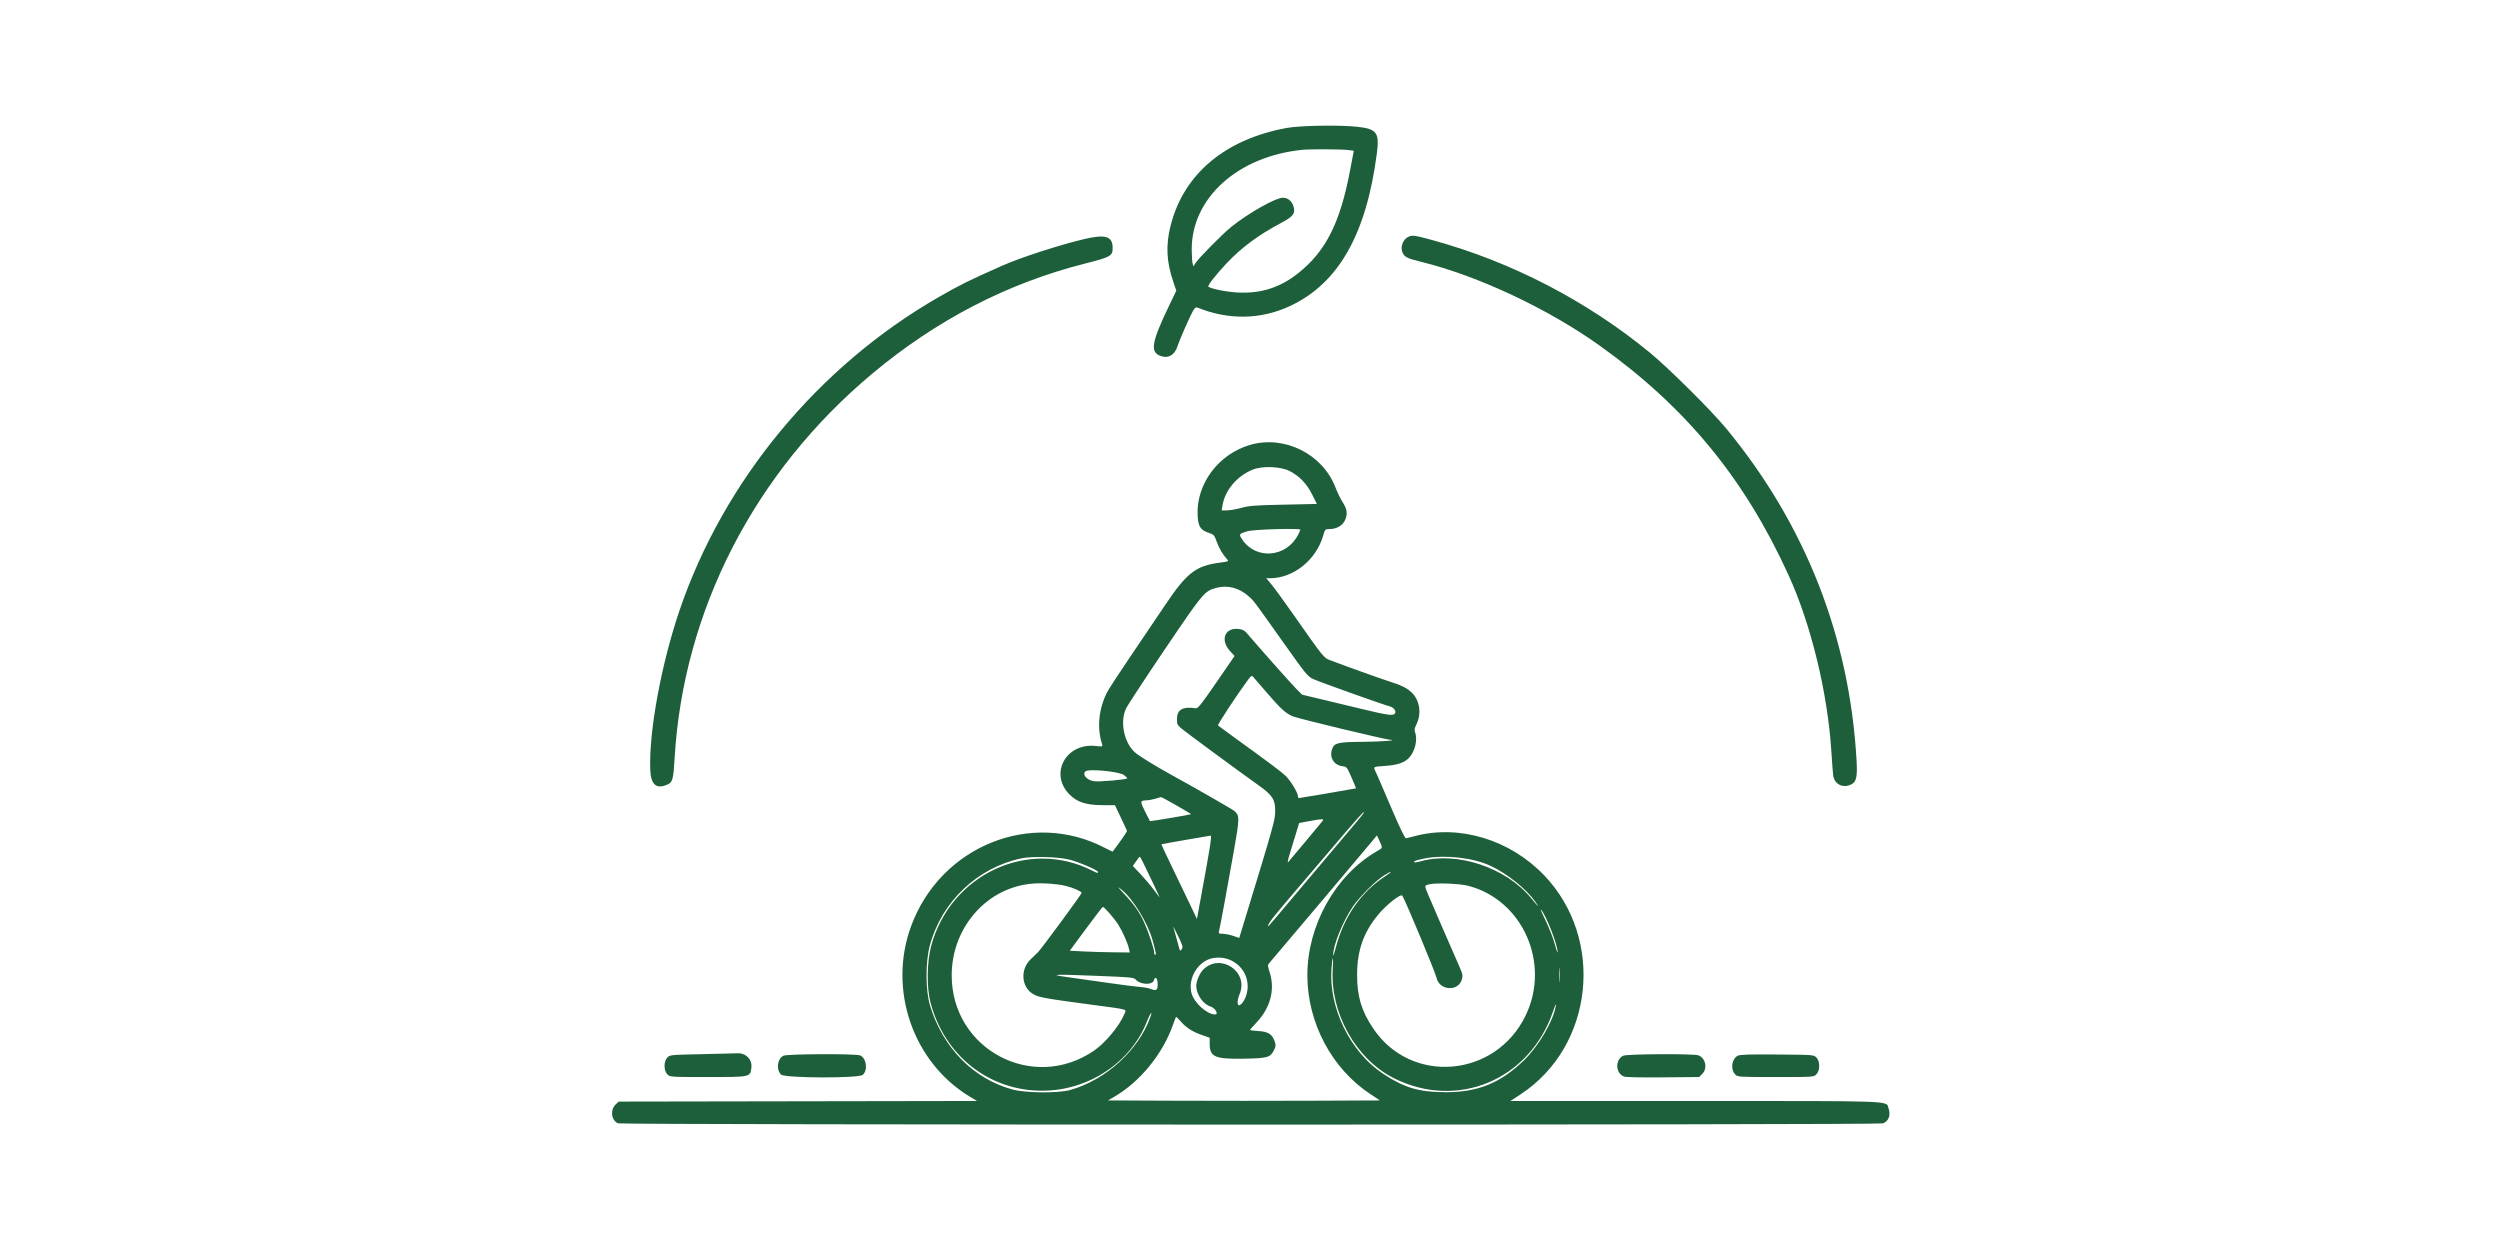
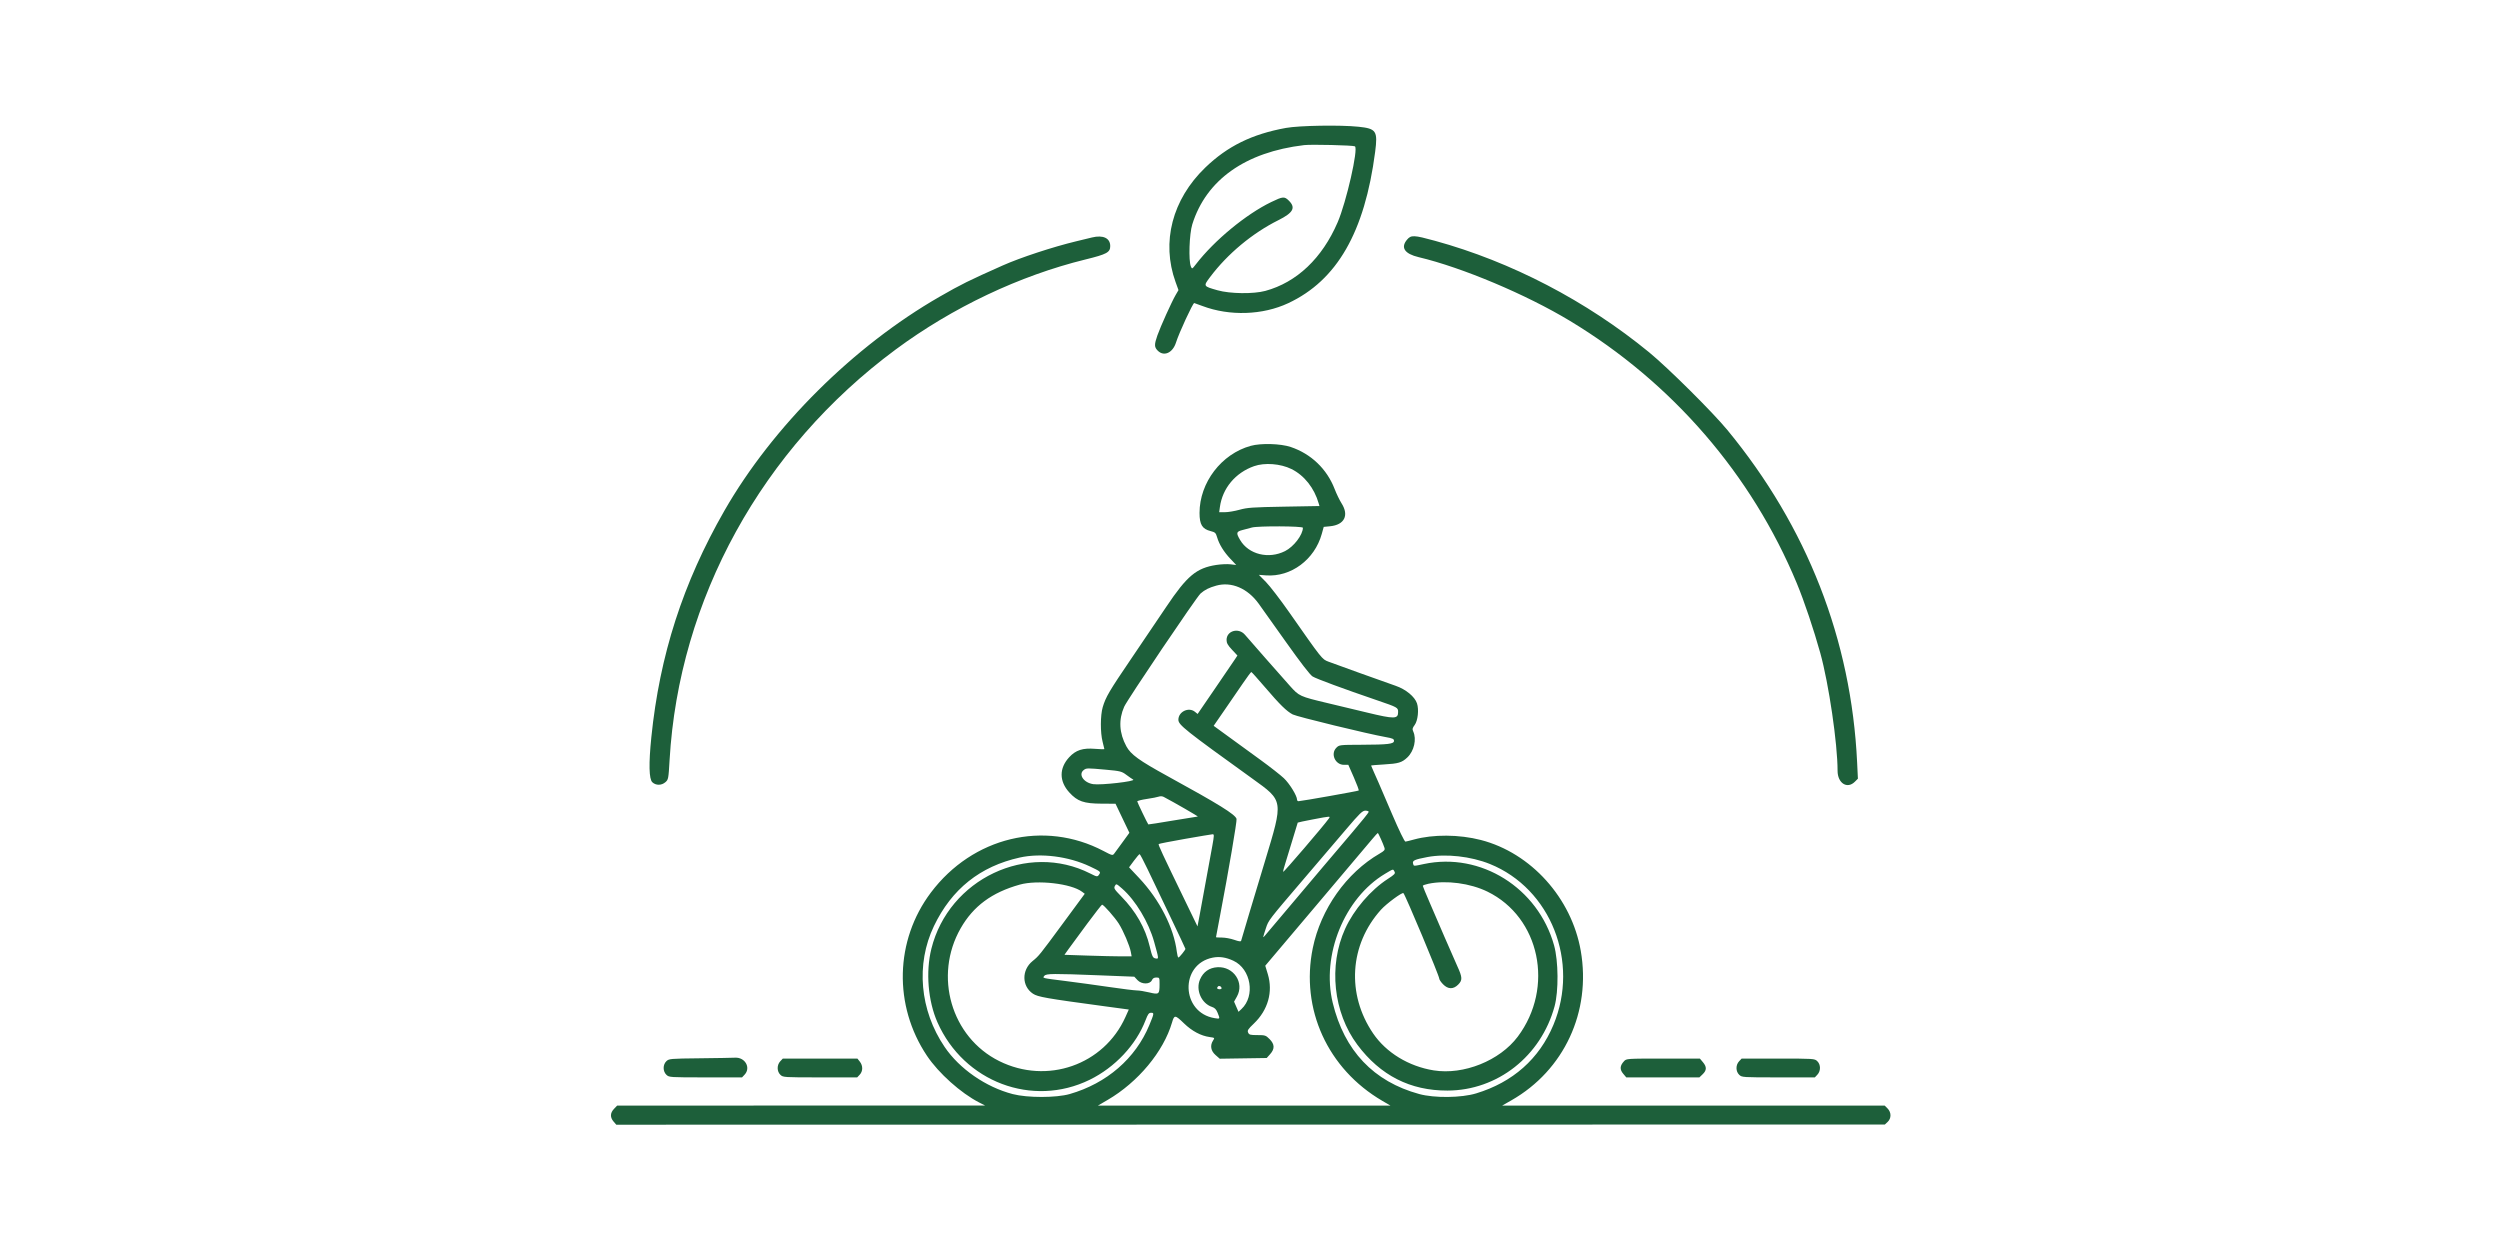
- <svg xmlns="http://www.w3.org/2000/svg" width="1000" height="500" viewBox="-317.8 -70.4 2137.5 1068.8">
-   <path d="M 782.500 38.982 C 729.520 48.616, 693.976 78.587, 682.967 122.909 C 678.823 139.593, 679.547 153.497, 685.466 170.899 L 687.934 178.156 681.602 191.328 C 667.075 221.545, 665.463 230.207, 673.725 233.658 C 680.707 236.576, 686.507 233.479, 689.007 225.500 C 690.592 220.440, 699.763 199.576, 702.328 195.194 C 703.701 192.848, 704.734 192.079, 705.882 192.546 C 732.576 203.419, 760.244 202.949, 785.325 191.195 C 826.644 171.832, 850.434 129.926, 859.427 60.662 C 861.737 42.869, 859.392 39.760, 842.306 37.962 C 827.015 36.353, 793.845 36.919, 782.500 38.982 M 796 57.666 C 740.434 63.150, 700.711 99.085, 701.117 143.500 C 701.162 148.450, 701.503 153.588, 701.875 154.917 L 702.551 157.334 704.455 154.417 C 707.398 149.906, 727.728 129.365, 735.112 123.440 C 749.674 111.756, 772.868 98.667, 779.009 98.667 C 783.211 98.667, 786.766 101.488, 788.077 105.863 C 789.970 112.182, 788.105 114.648, 776.996 120.515 C 758.276 130.401, 743.445 141.427, 730.863 154.815 C 722.020 164.224, 714.492 173.825, 715.314 174.647 C 717.139 176.472, 730.850 179.222, 740.552 179.708 C 760.418 180.703, 776.708 175.491, 792.174 163.190 C 815.764 144.428, 827.990 120.229, 836.476 75.500 L 839.701 58.500 834.600 57.849 C 829.353 57.179, 802.234 57.050, 796 57.666 M 609.500 133.943 C 587.928 139.036, 554.444 149.920, 538.500 157.020 C 509.368 169.994, 503.255 173.021, 484.861 183.582 C 381.900 242.697, 300.879 340.615, 263.178 451.500 C 247.538 497.500, 236.879 555.504, 238.144 587.735 C 238.641 600.387, 243.142 604.474, 252.345 600.629 C 257.298 598.560, 257.875 596.564, 258.991 577.632 C 266.422 451.595, 327.272 333.279, 427.960 249.093 C 482.948 203.117, 543.527 171.776, 609.980 154.924 C 632.056 149.326, 633.500 148.502, 633.500 141.495 C 633.500 131.662, 627.353 129.728, 609.500 133.943 M 886 132.273 C 881.995 134.264, 879.580 140.197, 881.010 144.529 C 882.564 149.240, 884.535 150.314, 897.491 153.513 C 945.989 165.487, 1005.884 193.629, 1050.033 225.185 C 1123.647 277.803, 1173.549 338.434, 1211.351 421.188 C 1230.690 463.525, 1244.916 522.150, 1248.070 572.500 C 1248.655 581.850, 1249.341 590.917, 1249.594 592.649 C 1250.655 599.927, 1257.301 603.573, 1264.229 600.678 C 1269.437 598.502, 1270.430 594.582, 1269.575 579.585 C 1263.559 474.130, 1225.860 378.165, 1158.179 296.021 C 1145.629 280.789, 1108.758 244.172, 1092.706 230.999 C 1038.785 186.750, 974.394 153.409, 907.356 135.028 C 891.332 130.634, 889.715 130.425, 886 132.273 M 751.269 309.925 C 724.126 317.688, 704.938 343.279, 706.156 370.092 C 706.591 379.668, 708.521 382.778, 715.489 385.128 C 720.066 386.672, 720.426 387.062, 722.472 392.713 C 724.566 398.497, 727.391 403.324, 731.167 407.568 C 733.004 409.633, 732.995 409.637, 724.687 410.748 C 704.661 413.428, 696.817 419.513, 678.831 446.322 C 672.123 456.320, 658.657 476.249, 648.906 490.609 C 639.155 504.969, 630.063 518.919, 628.702 521.609 C 621.559 535.729, 619.988 551.953, 624.424 565.786 C 625.150 568.049, 625.094 568.065, 618.709 567.411 C 593.875 564.867, 579.522 590.483, 595.889 608.137 C 602.523 615.291, 610.373 617.983, 624.795 618.048 L 635.500 618.097 640.500 628.641 C 643.250 634.441, 645.629 639.532, 645.788 639.956 C 646.005 640.537, 639.905 649.395, 633.546 657.732 C 633.448 657.860, 630.473 656.450, 626.934 654.599 C 564.008 621.680, 486.358 653.034, 461.165 721.533 C 441.222 775.756, 462.728 837.994, 511.575 867.419 L 517.489 870.981 364.325 871.240 L 211.161 871.500 208.632 873.876 C 203.644 878.562, 204.825 887.820, 210.702 890.097 C 214.335 891.504, 1288.409 891.556, 1292.109 890.149 C 1296.988 888.294, 1298.911 883.289, 1296.986 877.456 C 1294.709 870.559, 1306.029 871, 1131.356 871 L 973.649 871 982.627 865.085 C 1044.806 824.122, 1054.571 732.565, 1002.568 678.129 C 973.269 647.458, 929.724 634.311, 891.497 644.594 C 888.199 645.481, 884.929 646.273, 884.231 646.354 C 883.476 646.441, 878.878 636.972, 872.891 623 C 859.496 591.738, 860.024 592.960, 858.274 589.214 C 856.325 585.044, 856.021 585.227, 866.022 584.544 C 876.753 583.811, 882.812 581.821, 886.783 577.724 C 892.027 572.314, 894.489 562.046, 892.069 555.680 C 891.364 553.827, 891.645 552.203, 893.225 549.009 C 897.809 539.744, 896.158 528.473, 889.231 521.744 C 885.263 517.890, 880.065 515.336, 869.633 512.114 C 863.795 510.311, 831.868 498.854, 819.500 494.124 C 813.912 491.987, 814.132 492.261, 787.661 454.500 C 779.950 443.500, 771.662 432.137, 769.243 429.250 L 764.845 424 768.213 424 C 788.037 424, 807.459 408.430, 813.483 387.707 C 815.111 382.107, 815.211 382, 818.821 381.978 C 825.219 381.940, 830.447 378.840, 832.417 373.916 C 834.560 368.561, 833.961 364.907, 829.891 358.490 C 828.195 355.815, 825.540 350.335, 823.991 346.312 C 813.014 317.807, 780.532 301.555, 751.269 309.925 M 752.892 331.299 C 739.477 336.949, 729.462 349.004, 727.384 362.003 L 726.744 366 731.184 366 C 733.626 366, 739.196 365.035, 743.562 363.855 C 750.457 361.991, 755.222 361.630, 779.819 361.105 L 808.138 360.500 804.081 352.398 C 799.469 343.187, 793.262 336.718, 784.883 332.385 C 777.058 328.340, 761.197 327.802, 752.892 331.299 M 748.828 383.831 C 741.414 386.013, 741.251 386.269, 744.321 390.909 C 755.959 408.495, 782.155 406.297, 792.048 386.906 C 793.122 384.802, 794 382.837, 794 382.540 C 794 381.081, 754.321 382.216, 748.828 383.831 M 721.792 432.343 C 711.919 435.125, 710.895 436.358, 677.868 485.196 C 660.824 510.399, 645.942 533.137, 644.798 535.725 C 639.598 547.479, 643.418 565.073, 652.935 573.208 C 656.527 576.278, 670.269 584.744, 683 591.729 C 702.491 602.423, 735.806 621.495, 737.388 622.865 C 742.238 627.065, 742.219 628.501, 736.912 658.540 C 731.380 689.858, 725.129 723.594, 724.367 726.250 C 723.953 727.695, 724.530 728.006, 727.683 728.033 C 729.782 728.051, 733.805 728.862, 736.622 729.835 L 741.743 731.606 745.425 719.553 C 771.606 633.851, 772.484 630.715, 772.492 622.915 C 772.502 613.221, 770.177 609.592, 758.701 601.389 C 739.718 587.822, 696.195 555.777, 692.500 552.647 C 688.902 549.600, 688.500 548.796, 688.500 544.652 C 688.500 536.325, 693.194 533.577, 704.654 535.196 C 706.450 535.450, 709.375 531.766, 722.277 513 L 737.747 490.500 733.936 486.340 C 725.279 476.891, 729.253 466.198, 740.988 467.363 C 744.386 467.700, 746.087 468.518, 747.988 470.729 C 760.855 485.694, 786.472 514.517, 790.479 518.539 L 795.500 523.578 811.500 527.397 C 820.300 529.497, 835.825 533.224, 846 535.679 C 868.390 541.080, 873.126 541.758, 874.755 539.795 C 876.358 537.864, 873.989 534.465, 870.413 533.568 C 865.043 532.220, 810.313 512.689, 805.234 510.309 C 800.201 507.949, 799.102 506.619, 780.330 480.170 C 753.375 442.194, 754.468 443.655, 750.046 439.660 C 741.743 432.159, 731.687 429.555, 721.792 432.343 M 749.778 510.157 C 739.492 524.103, 722.925 549.307, 723.632 549.934 C 724.109 550.358, 729.450 554.287, 735.500 558.665 C 768.163 582.302, 776.934 588.858, 781.232 592.847 C 785.589 596.892, 792 607.497, 792 610.660 C 792 611.397, 792.298 612, 792.663 612 C 793.634 612, 841.477 603.853, 841.627 603.662 C 841.697 603.573, 839.956 599.390, 837.757 594.366 C 833.808 585.339, 833.714 585.225, 829.803 584.700 C 822.663 583.743, 818.740 577.348, 821.032 570.403 C 822.902 564.738, 825.841 564.019, 847.718 563.882 C 862.966 563.786, 878.283 562.608, 870.659 562.118 C 866.055 561.822, 791.465 543.857, 787.430 542.072 C 781.206 539.319, 777.010 535.468, 765.017 521.500 C 759.349 514.900, 754.157 508.896, 753.478 508.157 C 752.462 507.053, 751.805 507.408, 749.778 510.157 M 610.200 589.200 C 607.407 591.993, 611.186 596.411, 617.340 597.547 C 621.464 598.309, 646 596.172, 646 595.051 C 646 594.680, 644.744 593.447, 643.208 592.312 C 638.996 589.198, 612.683 586.717, 610.200 589.200 M 670 612.550 C 667.525 613.259, 664.299 613.875, 662.832 613.920 C 656.850 614.100, 656.765 614.575, 661.152 623.343 C 663.396 627.829, 665.316 631.598, 665.418 631.718 C 665.664 632.008, 700.155 626.179, 700.554 625.780 C 700.889 625.444, 675.373 610.914, 674.829 611.131 C 674.648 611.202, 672.475 611.841, 670 612.550 M 833.879 639.726 C 826.520 648.375, 809.917 667.837, 796.982 682.976 C 771.380 712.938, 767.701 717.484, 766.607 720.500 C 765.644 723.155, 764.759 724.148, 787.985 696.500 C 799.074 683.300, 814.976 664.441, 823.323 654.592 C 847.929 625.557, 849.196 624, 848.205 624 C 847.684 624, 841.237 631.077, 833.879 639.726 M 801.233 631.758 L 792.966 633.298 789.914 643.399 C 788.235 648.955, 785.845 656.782, 784.602 660.793 C 783.348 664.840, 782.888 667.511, 783.569 666.793 C 784.702 665.599, 809.765 635.596, 812.872 631.714 C 814.599 629.558, 813.014 629.563, 801.233 631.758 M 696 647.736 C 684.725 649.681, 675.380 651.369, 675.233 651.487 C 675.086 651.605, 679.514 661.106, 685.074 672.601 C 690.634 684.095, 697.519 698.418, 700.374 704.429 L 705.564 715.358 708.873 697.429 C 717.021 653.279, 718.489 643.935, 717.250 644.100 C 716.837 644.154, 707.275 645.791, 696 647.736 M 855.536 648.690 C 849.737 655.726, 770.051 750.120, 767.781 752.643 C 765.876 754.760, 765.878 754.865, 767.927 761.498 C 772.449 776.140, 768.257 791.589, 756.384 804.036 C 753.423 807.141, 751 809.927, 751 810.228 C 751 810.528, 754.136 810.951, 757.968 811.168 C 766.303 811.639, 769.832 813.792, 771.912 819.674 C 773.193 823.298, 773.147 824.030, 771.412 827.584 C 768.394 833.765, 765.977 834.454, 746 834.825 C 721.141 835.287, 716.511 833.333, 716.489 822.371 L 716.478 816.903 709.624 814.508 C 701.594 811.702, 696.128 808.136, 691.412 802.626 C 689.542 800.441, 687.863 798.845, 687.680 799.077 C 687.497 799.310, 686.311 802.425, 685.044 806 C 676.205 830.938, 656.927 854.553, 635 867.302 L 629.500 870.500 687.750 870.758 C 719.787 870.900, 772.108 870.900, 804.019 870.758 L 862.037 870.500 853.769 865.032 C 820.732 843.184, 800 803.999, 800 763.404 C 800 720.807, 823.979 677.971, 859.250 657.559 C 864.698 654.406, 864.544 654.966, 861.689 648.690 L 859.500 643.881 855.536 648.690 M 555.633 663.491 C 518.070 671.293, 487.292 700.511, 477.217 737.930 C 473.353 752.282, 473.441 776.428, 477.404 789.495 C 488.368 825.636, 514.809 852.391, 548.345 861.277 C 559.403 864.206, 586.976 864.416, 597 861.646 C 627.570 853.200, 655.994 827.273, 665.929 798.774 C 667.889 793.151, 665.410 796.209, 663.112 802.250 C 649.566 837.849, 612.853 862.278, 573 862.211 C 527.605 862.134, 489.715 832.142, 477.778 786.836 C 474.404 774.029, 474.648 752.188, 478.318 738.500 C 494.718 677.331, 561.369 646.129, 616.048 674.024 C 620.379 676.234, 621 676.374, 621 675.145 C 621 673.635, 603.749 666.278, 596 664.484 C 585.889 662.143, 564.639 661.620, 555.633 663.491 M 655.495 663.360 C 654.948 664.108, 653.660 665.909, 652.632 667.364 L 650.765 670.008 657.455 677.099 C 661.134 680.999, 666.179 686.960, 668.667 690.345 C 671.154 693.730, 673.383 696.699, 673.620 696.942 C 674.135 697.470, 663.414 674.720, 659.627 667.250 C 656.629 661.334, 656.835 661.528, 655.495 663.360 M 900.520 663.553 C 896.131 664.382, 892.104 665.496, 891.570 666.030 C 890.298 667.302, 892.443 667.283, 897.133 665.980 C 927.923 657.427, 969.789 671.403, 991.178 697.373 C 997.895 705.528, 999.042 706.533, 994.913 700.643 C 987.263 689.733, 970.921 676.602, 956.727 669.960 C 941.831 662.989, 917.929 660.265, 900.520 663.553 M 865.678 678.066 C 858.462 682.597, 844.856 696.124, 839.013 704.576 C 830.472 716.930, 821.853 738.201, 822.049 746.438 C 822.076 747.572, 823.152 744.424, 824.440 739.442 C 831.073 713.791, 845.827 692.415, 865.992 679.241 C 873.348 674.435, 873.077 673.420, 865.678 678.066 M 565.459 685.099 C 526.351 688.011, 495.934 722.289, 495.889 763.500 C 495.820 826.969, 565.478 863.792, 617.676 827.879 C 627.405 821.185, 639.222 806.925, 643.455 796.770 C 645.361 792.199, 648.428 793.065, 614 788.460 C 575.010 783.245, 570.337 782.388, 565.521 779.565 C 555.366 773.614, 554.299 758.533, 563.417 749.840 C 565.663 747.699, 568.503 744.947, 569.730 743.724 C 572.695 740.766, 607 694.132, 607 693.059 C 607 691.844, 599.330 688.471, 593.380 687.069 C 585.554 685.225, 574.365 684.436, 565.459 685.099 M 904.500 685.675 C 900.004 686.669, 899.995 686.716, 902.933 693.704 C 906.572 702.360, 924.570 743.853, 929.483 754.912 C 932.928 762.666, 933.130 763.624, 932.068 767.166 C 928.901 777.739, 912.800 776.581, 910.424 765.609 C 909.433 761.036, 884.792 701.812, 881.236 695.457 C 880.077 693.385, 868.012 702.771, 860.865 711.305 C 848.094 726.554, 842.551 742.174, 842.520 763 C 842.493 781.569, 846.241 794.042, 856.368 809.081 C 888.764 857.185, 960.635 851.186, 986.474 798.222 C 1008.294 753.496, 984.206 698.945, 937.345 686.960 C 930.093 685.106, 910.532 684.340, 904.500 685.675 M 643.035 693.572 C 651.803 702.867, 656.350 709.323, 660.426 718.268 C 664.178 726.502, 669 741.002, 669 744.052 C 669 745.123, 669.408 746, 669.906 746 C 670.909 746, 670.715 744.903, 667.782 734 C 663.730 718.938, 650.847 697.913, 640.864 690.072 C 637.152 687.157, 637.476 687.679, 643.035 693.572 M 610.678 723.776 L 596.857 742.500 608.678 743.114 C 615.180 743.452, 626.723 743.790, 634.329 743.864 L 648.159 744 647.448 740.762 C 646.379 735.898, 642.044 726.171, 638.264 720.156 C 634.976 714.926, 626.327 704.975, 625.113 705.026 C 624.776 705.040, 618.280 713.478, 610.678 723.776 M 1003.710 716.738 C 1006.628 722.657, 1010.103 731.550, 1011.434 736.500 C 1012.765 741.450, 1013.886 744.784, 1013.927 743.910 C 1014.205 737.873, 1004.039 711.806, 999.624 707.238 C 998.954 706.544, 1000.792 710.819, 1003.710 716.738 M 685.431 722.287 C 686.502 725.866, 688.919 734.606, 690.017 738.871 C 691.082 743.008, 691.218 743.134, 692.553 741.228 C 693.824 739.413, 693.514 738.284, 689.430 729.857 C 686.936 724.710, 685.137 721.304, 685.431 722.287 M 718.790 748.914 C 706.469 751.431, 697.579 766.294, 700.936 778.763 C 703.161 787.025, 714.186 797, 721.092 797 C 724.488 797, 721.155 791.363, 717.029 790.127 C 710.820 788.267, 705 779.763, 705 772.552 C 705 768.333, 708.107 761.290, 711.291 758.291 C 726.123 744.322, 749.917 760.613, 742.128 779.404 C 739.311 786.200, 739.953 791.237, 743.261 788.296 C 746.576 785.351, 748.956 778.957, 748.956 773 C 748.956 757.256, 734.492 745.707, 718.790 748.914 M 820.621 757.818 C 818.110 791.090, 836.637 828.989, 864.465 847.506 C 882.846 859.736, 895.612 863.509, 918.500 863.478 C 946.055 863.441, 965.103 855.646, 985.234 836.168 C 997.784 824.024, 1010.466 802.288, 1012.461 789.500 C 1012.841 787.068, 1011.957 788.833, 1010.208 794 C 990.256 852.929, 928.233 878.982, 873.691 851.343 C 841.263 834.911, 819.296 795.353, 821.718 757.750 C 822.028 752.938, 822.058 749, 821.784 749 C 821.511 749, 820.987 752.968, 820.621 757.818 M 1015.365 763.500 C 1015.368 769, 1015.536 771.122, 1015.738 768.216 C 1015.941 765.311, 1015.939 760.811, 1015.734 758.216 C 1015.528 755.622, 1015.363 758, 1015.365 763.500 M 595 765.099 C 602.425 766.122, 617.950 768.322, 629.500 769.987 C 641.050 771.653, 653.204 773.207, 656.509 773.441 C 659.814 773.675, 663.780 774.346, 665.324 774.933 C 671.010 777.095, 672 776.512, 672 771 C 672 765.880, 669.810 763.795, 668.738 767.894 C 667.681 771.937, 657.474 771.685, 653.598 767.520 C 651.572 765.344, 650.537 765.228, 623.500 764.128 C 583.363 762.495, 577.545 762.693, 595 765.099 M 282.276 830.961 C 255.626 831.489, 255.004 831.548, 252.776 833.778 C 249.548 837.008, 249.549 844.994, 252.778 848.222 C 255.055 850.499, 255.070 850.500, 287.500 850.500 C 324.220 850.500, 323.635 850.628, 324.615 842.397 C 325.441 835.450, 319.731 829.707, 312.500 830.213 C 310.850 830.328, 297.249 830.665, 282.276 830.961 M 352.020 832.284 C 346.736 834.958, 345.573 844.018, 349.952 848.397 C 353.063 851.507, 416.460 851.703, 419.875 848.613 C 424.448 844.475, 422.951 834.072, 417.483 831.994 C 413.440 830.456, 355.121 830.715, 352.020 832.284 M 1070 832.294 C 1062.960 835.855, 1063.425 847.310, 1070.723 850.085 C 1072.319 850.692, 1085.375 850.967, 1104.150 850.790 L 1134.957 850.500 1137.679 847.777 C 1142.355 843.099, 1140.520 834.289, 1134.383 831.955 C 1130.418 830.448, 1073.053 830.750, 1070 832.294 M 1168.020 832.263 C 1162.732 834.984, 1161.575 844.019, 1165.952 848.397 C 1168.004 850.448, 1168.858 850.500, 1200.500 850.500 C 1232.930 850.500, 1232.945 850.499, 1235.222 848.222 C 1238.451 844.993, 1238.452 837.008, 1235.224 833.778 C 1232.964 831.517, 1232.721 831.498, 1201.724 831.243 C 1177.937 831.047, 1169.909 831.290, 1168.020 832.263" stroke="none" fill="#1D5F3A" fill-rule="evenodd" />
+ <svg xmlns="http://www.w3.org/2000/svg" width="1000" height="500" viewBox="-312.8 -67.9 2127.5 1063.8">
+   <path d="M 781.500 40.982 C 752.683 46.222, 731.788 56.497, 712.877 74.727 C 684.778 101.815, 675.346 138.117, 687.589 172.057 L 690.090 178.991 687.616 183.245 C 684.259 189.021, 674.744 210.103, 672.127 217.567 C 669.394 225.361, 669.449 227.540, 672.455 230.545 C 677.726 235.817, 685.220 232.423, 688.009 223.500 C 690.486 215.579, 702.298 190, 703.480 190 C 703.635 190, 706.801 191.144, 710.516 192.542 C 733.658 201.253, 761.719 200.320, 783.496 190.115 C 825.035 170.649, 848.560 129.697, 857.456 61.363 C 859.774 43.561, 858.451 41.555, 843.347 39.966 C 827.890 38.340, 792.865 38.915, 781.500 40.982 M 797 55.596 C 747.052 61.521, 713.669 85.168, 701.844 123 C 699.296 131.154, 698.531 153.870, 700.637 158.874 C 701.626 161.224, 701.669 161.205, 705.015 156.874 C 720.654 136.635, 747.571 114.422, 769.036 104.042 C 779.008 99.220, 780.279 99.125, 784.077 102.923 C 790.050 108.897, 787.737 113.170, 775.120 119.471 C 752.920 130.557, 731.854 148.094, 717.029 167.831 C 711.100 175.723, 711.067 175.664, 723.315 179.137 C 733.936 182.148, 753.918 182.408, 764 179.665 C 790.755 172.388, 812.370 151.879, 825.549 121.269 C 832.974 104.021, 843.330 58.442, 840.234 56.630 C 838.684 55.722, 803.106 54.871, 797 55.596 M 616.500 134.189 C 614.300 134.729, 608.225 136.201, 603 137.460 C 583.147 142.244, 555.510 151.335, 540.500 158.020 C 511.368 170.994, 505.255 174.021, 486.861 184.582 C 413.621 226.633, 344.683 295.168, 303.638 366.734 C 268.400 428.177, 248.574 489.645, 241.464 559.500 C 239.167 582.076, 239.456 595.141, 242.314 597.826 C 245.348 600.675, 250.154 600.643, 253.461 597.750 C 255.944 595.579, 256.068 594.921, 256.988 579 C 264.901 442.123, 335.586 313.769, 449.454 229.511 C 497.811 193.728, 554.821 166.692, 611 152.900 C 629.099 148.457, 632 146.884, 632 141.513 C 632 134.747, 625.922 131.876, 616.500 134.189 M 884.589 136.077 C 878.949 142.780, 882.497 148.107, 894.500 150.956 C 931.505 159.740, 986.009 182.697, 1023.261 205.191 C 1110.279 257.734, 1177.867 335.920, 1216.300 428.500 C 1222.607 443.691, 1230.811 468.065, 1236.327 488 C 1243.537 514.055, 1251 564.953, 1251 588.068 C 1251 598.657, 1259.218 603.873, 1265.695 597.396 L 1268.298 594.793 1267.634 580.884 C 1262.653 476.540, 1225.167 380.543, 1157.180 298.021 C 1144.616 282.773, 1106.751 245.163, 1090.706 231.998 C 1037.315 188.188, 973.245 154.819, 908.360 137.029 C 890.301 132.077, 888.031 131.986, 884.589 136.077 M 751.608 311.522 C 726.652 318.374, 708 342.802, 708 368.633 C 708 378.540, 710.296 382.290, 717.465 384.095 C 721.304 385.062, 721.858 385.591, 722.954 389.335 C 724.717 395.358, 728.664 401.753, 734.298 407.716 L 739.226 412.933 734.341 412.354 C 731.654 412.036, 726.208 412.279, 722.240 412.895 C 705.322 415.520, 697.388 422.152, 679.789 448.384 C 673.105 458.348, 659.657 478.249, 649.906 492.609 C 631.114 520.282, 628.181 525.272, 625.612 533.932 C 623.563 540.835, 623.507 555.687, 625.500 563.339 C 626.325 566.506, 627 569.311, 627 569.572 C 627 569.833, 623.469 569.752, 619.153 569.392 C 608.649 568.516, 602.681 570.452, 597.049 576.563 C 588.443 585.899, 588.496 597.004, 597.192 606.520 C 604.146 614.128, 609.515 615.984, 624.788 616.054 L 636.500 616.108 642.405 628.477 L 648.309 640.846 642.624 648.673 C 639.497 652.978, 636.278 657.374, 635.469 658.442 C 634.037 660.333, 633.795 660.277, 626.249 656.313 C 575.706 629.760, 514.981 644.400, 479.362 691.726 C 448.758 732.390, 447.421 787.872, 476.016 830.586 C 485.972 845.458, 504.866 862.362, 520.500 870.383 L 525.500 872.949 368.937 872.974 L 212.374 873 209.687 875.805 C 206.374 879.263, 206.245 883.010, 209.315 886.580 L 211.629 889.271 751.439 889.193 L 1291.249 889.115 1293.624 886.883 C 1296.857 883.846, 1296.822 878.731, 1293.545 875.455 L 1291.091 873 1128.320 873 L 965.548 873 973.398 868.527 C 1018.255 842.964, 1041.428 793.079, 1032.459 741.381 C 1024.646 696.339, 990.073 657.965, 947.384 646.953 C 929.020 642.216, 906.869 642.062, 890.500 646.559 C 887.200 647.465, 883.929 648.273, 883.231 648.354 C 882.476 648.441, 877.878 638.972, 871.891 625 C 859.171 595.315, 859.266 595.533, 856.398 589.220 C 855.079 586.317, 854 583.798, 854 583.623 C 854 583.448, 858.883 583.026, 864.851 582.685 C 877.314 581.972, 880.201 581.107, 884.869 576.689 C 890.595 571.270, 892.883 561.228, 889.889 554.656 C 888.959 552.615, 889.152 551.714, 891.075 549.112 C 893.817 545.403, 894.829 536.043, 893.066 530.699 C 891.190 525.015, 883.645 518.784, 874.998 515.776 C 863.352 511.725, 823.064 497.252, 817.622 495.164 C 812.222 493.093, 812.442 493.370, 784.184 453 C 776.676 442.275, 767.826 430.760, 764.517 427.411 L 758.500 421.322 764.582 421.767 C 785.832 423.320, 805.958 408.361, 812.029 386.500 L 813.695 380.500 819.098 379.969 C 831.312 378.769, 835.373 370.710, 828.904 360.509 C 827.200 357.823, 824.540 352.335, 822.991 348.312 C 816.408 331.217, 802.944 318.324, 785.592 312.499 C 776.980 309.608, 760.323 309.129, 751.608 311.522 M 754.426 328.816 C 738.540 334.412, 727.528 347.574, 725.333 363.589 L 724.728 368 729.682 368 C 732.406 368, 737.980 367.062, 742.068 365.915 C 748.597 364.083, 753.178 363.765, 779.778 363.291 L 810.056 362.753 809.447 360.626 C 805.668 347.431, 797.153 336.667, 786.221 331.265 C 776.949 326.682, 763.438 325.642, 754.426 328.816 M 752.500 381.054 C 750.850 381.521, 747.362 382.450, 744.750 383.120 C 739.222 384.536, 738.958 385.546, 742.523 391.630 C 749.744 403.951, 766.791 408.172, 780.791 401.105 C 788.205 397.363, 795.871 387.341, 795.978 381.250 C 796.004 379.781, 757.611 379.607, 752.500 381.054 M 722.230 430.495 C 716.083 432.215, 712.522 434.001, 708.867 437.197 C 705.475 440.164, 646.534 527.539, 643.885 533.528 C 638.980 544.616, 639.603 555.988, 645.733 567.250 C 649.549 574.261, 656.518 579.297, 681 592.729 C 724.655 616.680, 738.269 625.121, 739.500 628.999 C 740.006 630.594, 732.747 673.203, 725.531 710.990 C 723.589 721.160, 722 729.597, 722 729.740 C 722 729.883, 724.261 730, 727.025 730 C 729.789 730, 734.538 730.874, 737.578 731.943 C 741.576 733.348, 743.193 733.556, 743.418 732.693 C 744.099 730.085, 753.796 697.697, 763.685 665 C 779.468 612.812, 779.640 613.939, 753 594.767 C 695.552 553.425, 690 549.005, 690 544.617 C 690 537.766, 698.762 533.558, 704.074 537.859 L 706.369 539.717 721.500 517.609 C 729.822 505.449, 737.445 494.256, 738.439 492.736 L 740.248 489.973 735.624 485.029 C 732.019 481.175, 731 479.343, 731 476.717 C 731 468.843, 741.284 465.966, 746.677 472.332 C 750.354 476.671, 776.530 506.442, 784.801 515.691 C 792.779 524.612, 793.175 524.794, 817 530.471 C 827.725 533.026, 842.835 536.648, 850.578 538.519 C 873.879 544.150, 877 544.099, 877 538.087 C 877 534.253, 876.716 534.095, 859 528.040 C 830.072 518.154, 807.511 509.821, 804.220 507.807 C 802.087 506.502, 794.077 496.130, 781.315 478.150 C 770.521 462.943, 760.173 448.399, 758.319 445.831 C 748.885 432.763, 735.084 426.898, 722.230 430.495 M 744.824 513.750 C 741.163 519.112, 734.085 529.419, 729.095 536.653 L 720.021 549.806 732.760 559.075 C 739.767 564.173, 752.025 573.091, 760 578.894 C 767.975 584.696, 776.858 591.654, 779.739 594.357 C 784.557 598.875, 791 609.347, 791 612.660 C 791 613.397, 791.563 613.978, 792.250 613.952 C 795.118 613.842, 842.990 605.344, 843.475 604.858 C 843.767 604.567, 841.895 599.530, 839.317 593.664 L 834.629 583 830.903 583 C 823.438 583, 819.282 573.627, 824.455 568.455 C 826.881 566.029, 827.128 565.999, 845.705 565.926 C 868.671 565.835, 873.500 565.252, 873.500 562.567 C 873.500 560.958, 872.327 560.427, 866.500 559.401 C 851.587 556.775, 790.967 542.022, 787.332 540.134 C 782.119 537.426, 776.394 531.803, 763.526 516.750 C 757.531 509.738, 752.368 504, 752.053 504 C 751.737 504, 748.484 508.387, 744.824 513.750 M 609.566 587.328 C 604.545 591, 609.286 598.216, 617.532 599.452 C 624.145 600.444, 654.031 597.020, 651.523 595.557 C 650.526 594.976, 647.846 593.114, 645.569 591.420 C 641.729 588.564, 640.482 588.254, 628.464 587.163 C 612.332 585.698, 611.789 585.703, 609.566 587.328 M 673.351 610.049 C 672.168 610.496, 667.556 611.394, 663.101 612.046 C 658.645 612.697, 655 613.637, 655 614.135 C 655 614.842, 663.633 632.798, 664.414 633.716 C 664.515 633.834, 673.801 632.378, 685.049 630.479 C 696.297 628.580, 705.945 627.020, 706.488 627.013 C 707.274 627.003, 686.475 615.002, 677.489 610.281 C 676.338 609.677, 674.595 609.578, 673.351 610.049 M 832.879 637.726 C 825.520 646.375, 808.917 665.837, 795.982 680.976 C 766.831 715.092, 766.681 715.288, 764.498 722 C 761.694 730.620, 761.691 730.643, 763.657 728.353 C 766.581 724.948, 801.360 683.754, 812.923 670 C 818.703 663.125, 829.860 649.986, 837.716 640.801 C 845.572 631.617, 852 623.630, 852 623.051 C 852 622.473, 850.708 622, 849.129 622 C 846.656 622, 844.401 624.183, 832.879 637.726 M 804.161 629.504 C 797.374 630.792, 791.709 631.993, 791.572 632.173 C 791.436 632.353, 789.404 639.025, 787.058 647 C 784.711 654.975, 781.917 664.136, 780.848 667.358 C 779.780 670.581, 779.039 673.601, 779.203 674.070 C 779.455 674.793, 813.836 634.673, 817.872 628.947 C 819.588 626.511, 820.033 626.493, 804.161 629.504 M 854.935 646.250 C 852.527 649.138, 831.067 674.556, 807.246 702.736 L 763.934 753.973 766.102 761.110 C 770.664 776.131, 766.273 791.712, 754.244 803.186 C 749.233 807.966, 748.543 809.051, 749.358 810.875 C 750.193 812.747, 751.134 813, 757.253 813 C 763.820 813, 764.386 813.186, 767.600 816.400 C 771.981 820.781, 772.129 824.704, 768.084 829.234 L 765.168 832.500 745.184 832.807 L 725.200 833.115 721.600 829.954 C 717.556 826.403, 716.780 821.791, 719.524 817.604 C 721.027 815.310, 720.988 815.270, 716.628 814.673 C 709.214 813.656, 701.581 809.597, 694.846 803.087 C 687.177 795.675, 686.544 795.624, 684.607 802.250 C 677.364 827.019, 655.668 853.109, 629.767 868.194 L 621.516 873 745.992 873 L 870.468 873 863.544 868.954 C 816.997 841.753, 793.788 790.781, 804.372 739 C 811.162 705.778, 832.994 674.912, 861.281 658.540 C 865.273 656.230, 865.953 655.420, 865.396 653.637 C 864.376 650.369, 860.162 641, 859.712 641 C 859.492 641, 857.343 643.362, 854.935 646.250 M 695.664 646.012 C 683.654 648.117, 673.568 650.099, 673.251 650.416 C 672.695 650.971, 675.656 657.327, 696.579 700.500 L 706.271 720.500 707.981 711.500 C 709.790 701.970, 715.992 668.099, 718.921 651.750 C 720.501 642.928, 720.517 642.009, 719.084 642.092 C 718.213 642.143, 707.674 643.907, 695.664 646.012 M 652.179 664.611 L 648.022 670.222 656.588 679.322 C 673.999 697.818, 686.188 721.706, 688.698 742.250 C 689.017 744.862, 689.612 747, 690.021 747 C 690.774 747, 696 740.556, 696 739.627 C 696 739.349, 690.115 726.831, 682.921 711.811 C 675.728 696.790, 667.103 678.763, 663.755 671.750 C 660.407 664.737, 657.368 659, 657.002 659 C 656.636 659, 654.465 661.525, 652.179 664.611 M 555 661.897 C 521.235 669.414, 497.061 688.723, 481.962 720.236 C 466.433 752.645, 469.908 791.899, 491.069 823.095 C 503.721 841.747, 526.078 857.228, 549 863.210 C 561.522 866.478, 586.050 866.460, 597.500 863.174 C 629.019 854.130, 653.542 832.902, 665.279 804.500 C 669.396 794.538, 669.475 794, 666.812 794 C 664.885 794, 664.083 795.063, 662.101 800.250 C 654.057 821.292, 636.072 840.481, 614.500 851.039 C 565.764 874.891, 507.461 852.894, 484.973 802.170 C 476.926 784.019, 474.873 759.196, 479.790 739.500 C 494.612 680.125, 561.570 648.425, 614.988 675.494 C 620.963 678.522, 621.185 678.535, 622.797 675.954 C 624 674.027, 623.533 673.652, 614.744 669.488 C 596.586 660.887, 572.999 657.890, 555 661.897 M 901.909 661.486 C 891.065 663.547, 889.043 664.450, 889.696 666.945 C 890.339 669.405, 889.730 669.375, 899 667.404 C 947.295 657.137, 996.093 687.658, 1009.742 736.668 C 1013.457 750.007, 1013.662 775.632, 1010.158 788.500 C 998.592 830.973, 961.545 860.123, 919 860.227 C 887.312 860.304, 861.893 847.373, 842.327 821.224 C 821.865 793.877, 817.642 754.005, 831.882 722.599 C 839.270 706.306, 853.579 689.575, 868.228 680.101 C 874.036 676.345, 874.806 675.506, 873.936 673.880 C 872.659 671.494, 873.199 671.371, 865.918 675.709 C 831.302 696.329, 811.538 745.004, 821.340 785.500 C 831.213 826.294, 856.124 852.558, 895.022 863.184 C 907.912 866.705, 930.831 866.440, 943.400 862.624 C 974.628 853.143, 997.097 833.228, 1009.172 804.330 C 1031.569 750.729, 1006.924 688.317, 955.097 667.383 C 938.967 660.868, 917.617 658.501, 901.909 661.486 M 555 684.944 C 531.229 691.614, 515.488 703.247, 504.715 722.106 C 481.543 762.673, 496.662 814.785, 537.500 835.106 C 578.214 855.365, 626.616 838.474, 644.952 797.608 L 647.802 791.256 627.651 788.534 C 577.182 781.719, 570.402 780.532, 566.242 777.779 C 556.684 771.453, 556.494 757.678, 565.861 750.048 C 571.395 745.539, 571.618 745.264, 591.619 718.125 L 610.320 692.750 608.038 691.029 C 598.768 684.036, 569.998 680.736, 555 684.944 M 902.750 684.226 C 900.138 684.771, 898 685.550, 898 685.959 C 898 686.367, 900.519 692.506, 903.599 699.601 C 906.678 706.695, 912.481 720.150, 916.494 729.500 C 920.507 738.850, 925.413 750.044, 927.395 754.375 C 931.769 763.930, 931.871 766.282, 928.077 770.077 C 923.946 774.208, 919.436 774.077, 915.196 769.702 C 913.438 767.889, 912 765.733, 912 764.911 C 912 762.529, 883.251 693.917, 881.532 692.199 C 880.531 691.198, 867.039 701.163, 862.380 706.345 C 835.616 736.113, 832.969 778.170, 855.753 811.619 C 866.887 827.963, 886.006 839.617, 907.296 843.037 C 932.742 847.124, 963.528 834.770, 978.837 814.328 C 1010.215 772.429, 997.715 712.713, 953 690.898 C 938.372 683.762, 917.975 681.053, 902.750 684.226 M 635.951 686.091 C 634.915 688.027, 635.459 688.921, 641.286 694.873 C 653.868 707.725, 661.863 721.785, 665.650 737.718 C 667.717 746.416, 668.244 747.432, 670.890 747.824 C 673.414 748.199, 673.416 748.215, 669.356 733.611 C 664.710 716.899, 653.543 698.316, 642.166 688.364 C 637.206 684.025, 637.081 683.979, 635.951 686.091 M 612.361 718.250 C 605.732 727.188, 598.672 736.791, 596.673 739.592 L 593.039 744.684 612.680 745.342 C 623.483 745.704, 636.349 746, 641.272 746 L 650.223 746 649.527 742.250 C 648.523 736.838, 643.219 724.372, 639.254 718.106 C 635.934 712.860, 626.365 702, 625.062 702 C 624.705 702, 618.990 709.313, 612.361 718.250 M 719.326 747.060 C 690.894 752.576, 692.173 794.006, 720.917 798.603 C 725.572 799.347, 725.544 799.399, 723.411 794.068 C 722.229 791.115, 720.992 789.822, 718.589 789.029 C 709.593 786.060, 704.572 774.594, 708.381 765.718 C 711.161 759.239, 716.278 755.635, 723.257 755.243 C 737.046 754.467, 746.363 768.500, 739.826 780.196 L 737.392 784.551 739.277 788.874 L 741.162 793.197 743.678 790.848 C 755.640 779.685, 751.807 756.707, 736.820 749.738 C 730.490 746.794, 725.016 745.956, 719.326 747.060 M 575.980 762.524 C 574.249 764.610, 573.402 764.397, 593.500 766.928 C 603.400 768.174, 620.386 770.500, 631.247 772.097 C 642.107 773.694, 652.618 775, 654.603 775 C 656.589 775, 661.351 775.757, 665.185 776.683 C 673.527 778.696, 673.962 778.354, 673.985 769.750 C 674 764.134, 673.936 764, 671.237 764 C 669.331 764, 668.168 764.698, 667.487 766.250 C 665.849 769.983, 658.703 769.964, 655.202 766.217 L 652.491 763.314 622.996 762.147 C 583.320 760.577, 577.557 760.624, 575.980 762.524 M 723.688 771.646 C 722.383 772.950, 723.006 774, 725.083 774 C 726.247 774, 726.992 773.476, 726.771 772.813 C 726.284 771.351, 724.614 770.719, 723.688 771.646 M 282.546 832.750 C 257.539 833.024, 256.508 833.113, 254.296 835.192 C 251.154 838.144, 251.163 843.865, 254.314 846.826 C 256.588 848.962, 257.176 849, 287.640 849 L 318.651 849 320.826 846.686 C 326.360 840.794, 321.261 831.754, 312.673 832.232 C 310.378 832.360, 296.821 832.593, 282.546 832.750 M 351.174 835.314 C 348.195 838.486, 348.261 843.957, 351.314 846.826 C 353.590 848.963, 354.163 849, 385.140 849 L 416.651 849 418.826 846.686 C 421.584 843.749, 421.627 839.067, 418.927 835.635 L 416.855 833 385.102 833 L 353.349 833 351.174 835.314 M 1069.248 835.250 C 1065.716 839.034, 1065.496 842.247, 1068.520 845.842 L 1071.178 849 1102.284 849 L 1133.391 849 1136.195 846.313 C 1139.686 842.968, 1139.748 840.042, 1136.411 836.077 L 1133.822 833 1102.585 833 C 1071.481 833, 1071.340 833.010, 1069.248 835.250 M 1167.174 835.314 C 1164.195 838.486, 1164.261 843.957, 1167.314 846.826 C 1169.588 848.962, 1170.176 849, 1200.640 849 L 1231.651 849 1233.826 846.686 C 1236.805 843.514, 1236.739 838.043, 1233.686 835.174 C 1231.412 833.038, 1230.824 833, 1200.360 833 L 1169.349 833 1167.174 835.314" stroke="none" fill="#1D5F3A" fill-rule="evenodd" />
</svg>
